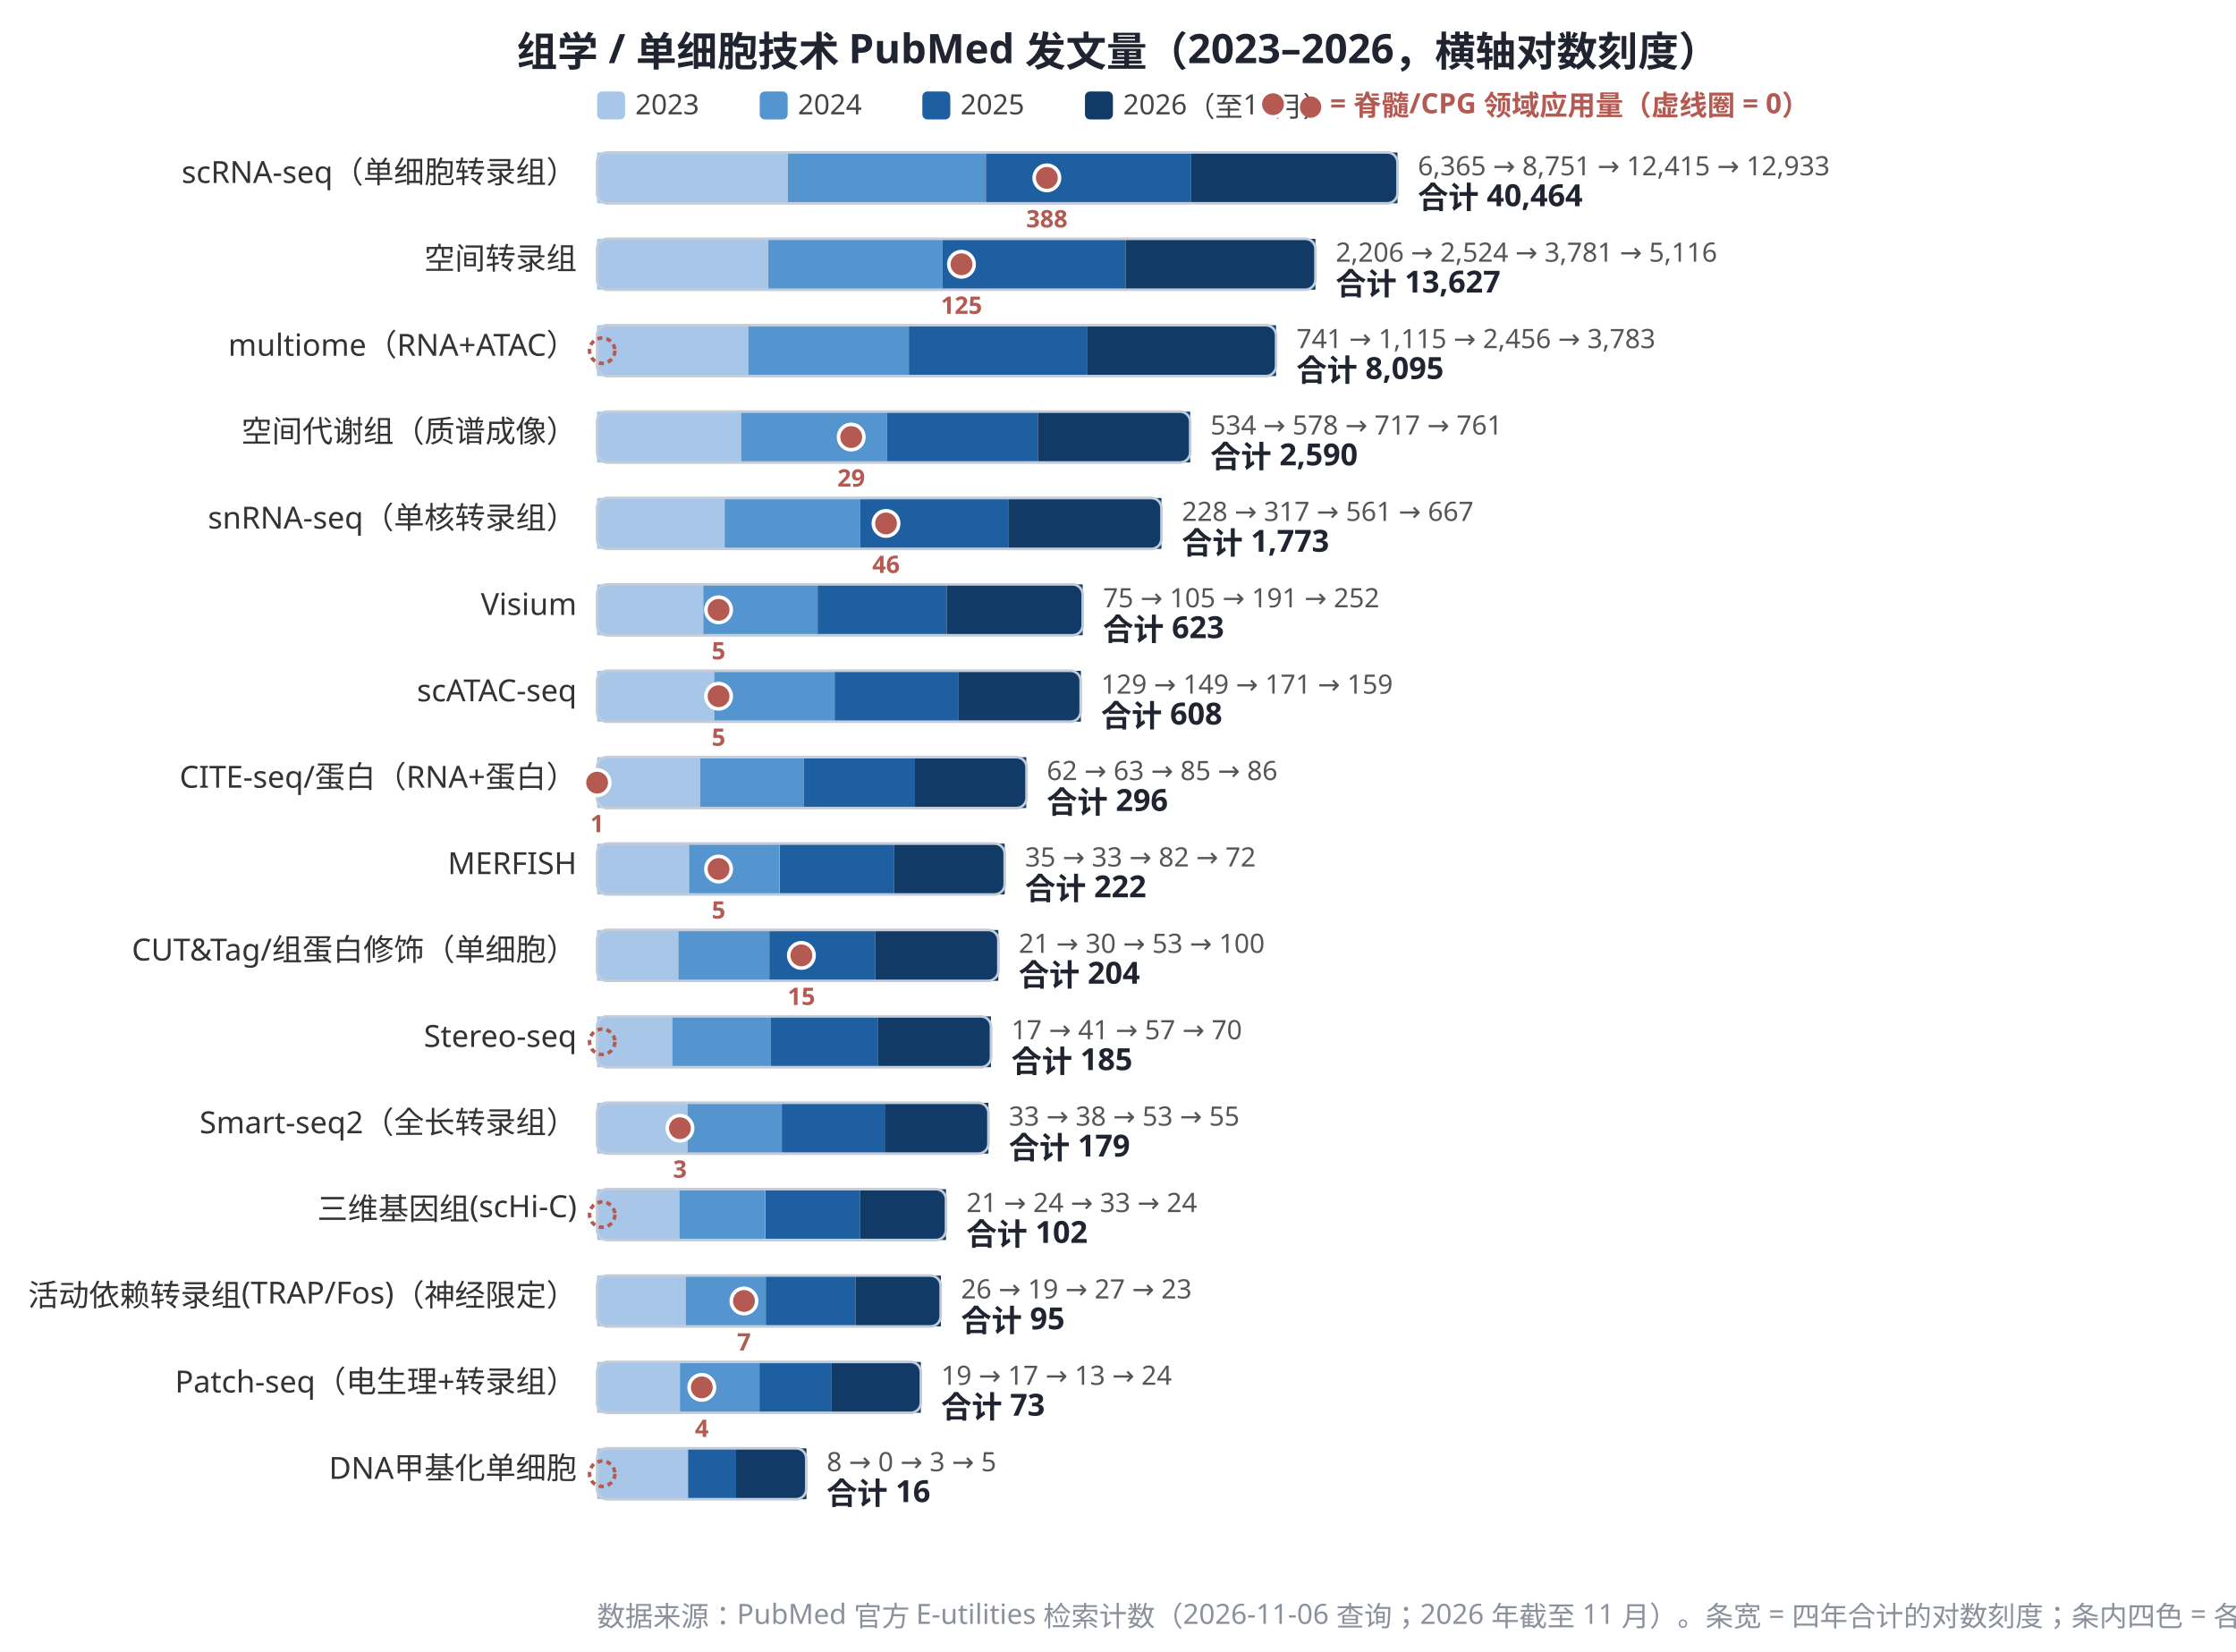
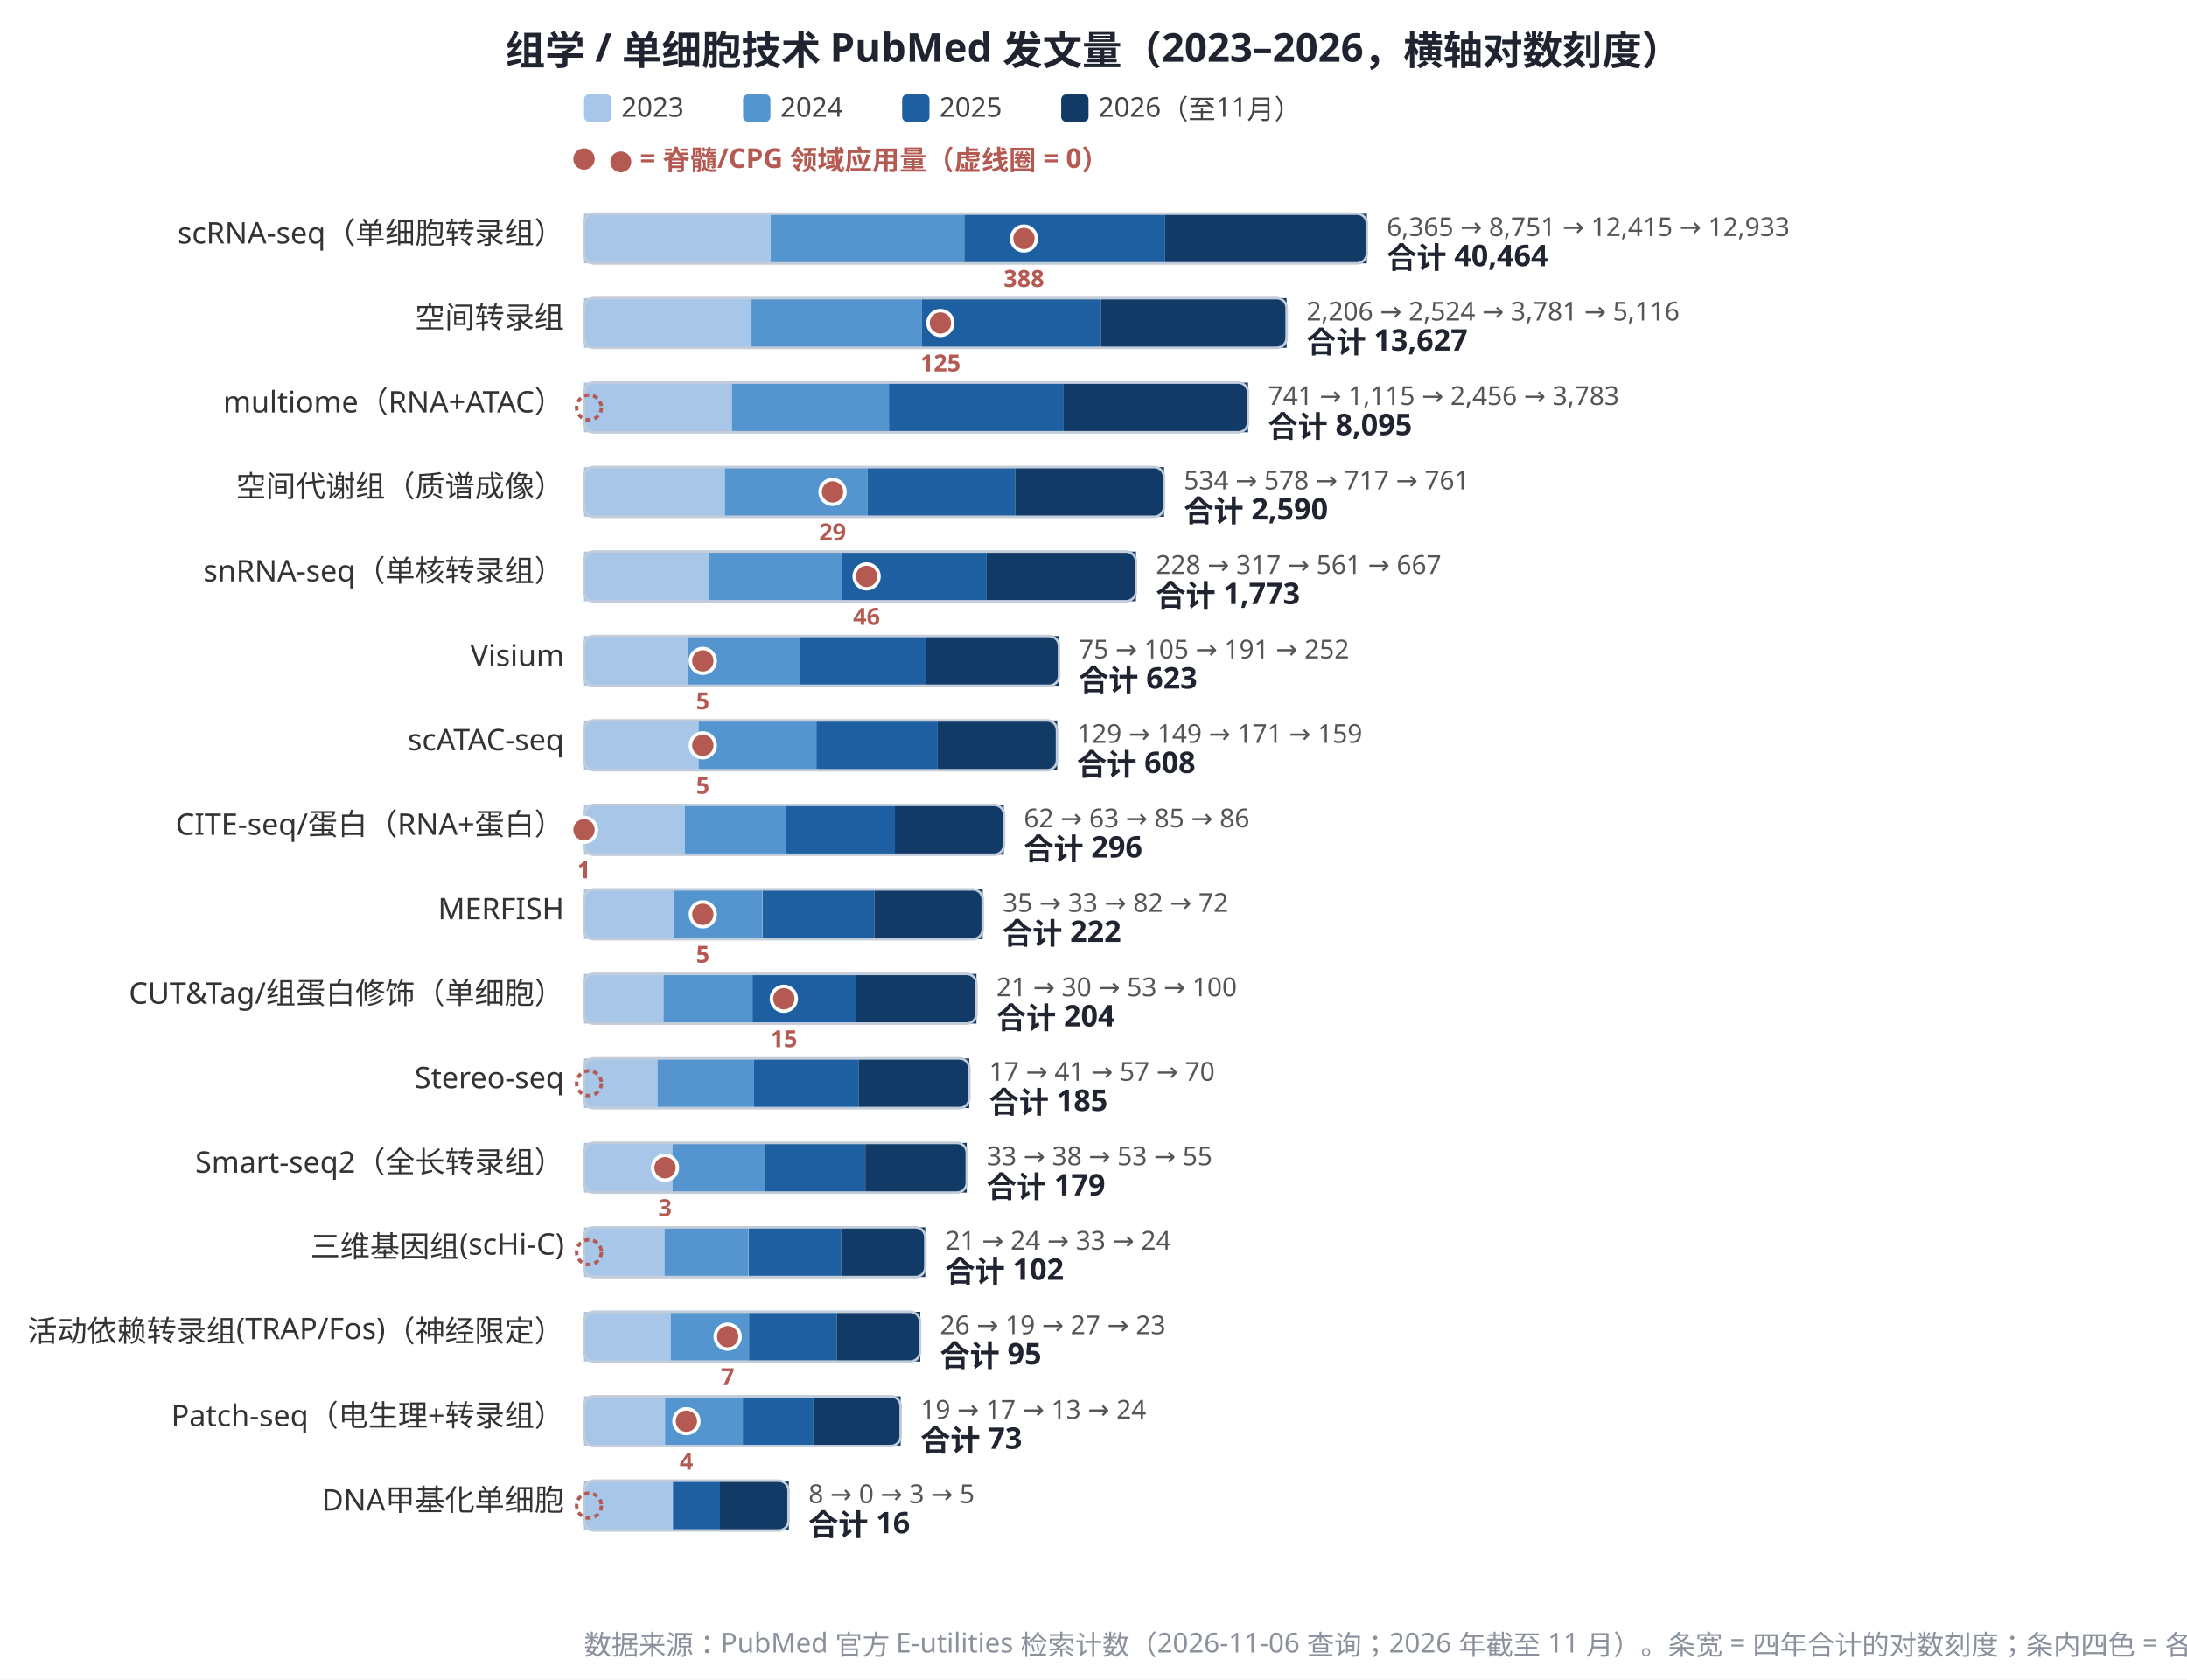
- <svg xmlns="http://www.w3.org/2000/svg" viewBox="0 0 880 650" font-family="'Segoe UI','Microsoft YaHei',sans-serif">
-   <rect width="880" height="650" fill="#ffffff" />
+ <svg xmlns="http://www.w3.org/2000/svg" viewBox="0 0 880 676" font-family="'Segoe UI','Microsoft YaHei',sans-serif">
+   <rect width="880" height="676" fill="#ffffff" />
  <text x="440" y="26" text-anchor="middle" font-size="16" font-weight="700" fill="#1f2430">组学 / 单细胞技术 PubMed 发文量（2023–2026，横轴对数刻度）</text>
-   <rect x="235" y="36" width="11" height="11" rx="2" fill="#a8c6e8" />
-   <text x="250" y="45" font-size="11" fill="#444">2023</text>
-   <rect x="299" y="36" width="11" height="11" rx="2" fill="#5495cf" />
-   <text x="314" y="45" font-size="11" fill="#444">2024</text>
-   <rect x="363" y="36" width="11" height="11" rx="2" fill="#1d5fa0" />
-   <text x="378" y="45" font-size="11" fill="#444">2025</text>
-   <rect x="427" y="36" width="11" height="11" rx="2" fill="#123a66" />
-   <text x="442" y="45" font-size="11" fill="#444">2026（至11月）</text>
-   <circle cx="501" cy="41" r="5" fill="#b45a52" stroke="#fff" stroke-width="1.4" />
-   <text x="511" y="45" font-size="11" fill="#b45a52" font-weight="600">● = 脊髓/CPG 领域应用量（虚线圈 = 0）</text>
-   <text x="227" y="72" text-anchor="end" font-size="12" fill="#333">scRNA-seq（单细胞转录组）</text>
-   <rect x="235" y="60" width="315.0" height="20" rx="4" fill="#eef2f8" stroke="#d5dce6" />
-   <rect x="235.0" y="60" width="75.1" height="20" fill="#a8c6e8" />
-   <rect x="310.1" y="60" width="77.8" height="20" fill="#5495cf" />
-   <rect x="388.0" y="60" width="80.8" height="20" fill="#1d5fa0" />
-   <rect x="468.8" y="60" width="81.2" height="20" fill="#123a66" />
-   <rect x="235" y="60" width="315.0" height="20" rx="4" fill="none" stroke="#c3ccd9" />
-   <text x="558" y="69" font-size="10.5" fill="#555">6,365 → 8,751 → 12,415 → 12,933</text>
-   <text x="558" y="82" font-size="12" font-weight="700" fill="#1f2430">合计 40,464</text>
-   <circle cx="412.0" cy="70" r="5" fill="#b45a52" stroke="#fff" stroke-width="1.4" />
-   <text x="412.0" y="89.5" text-anchor="middle" font-size="9.5" font-weight="700" fill="#b45a52">388</text>
-   <text x="227" y="106" text-anchor="end" font-size="12" fill="#333">空间转录组</text>
-   <rect x="235" y="94" width="282.7" height="20" rx="4" fill="#eef2f8" stroke="#d5dce6" />
-   <rect x="235.0" y="94" width="67.4" height="20" fill="#a8c6e8" />
-   <rect x="302.4" y="94" width="68.5" height="20" fill="#5495cf" />
-   <rect x="370.9" y="94" width="72.1" height="20" fill="#1d5fa0" />
-   <rect x="443.0" y="94" width="74.7" height="20" fill="#123a66" />
-   <rect x="235" y="94" width="282.7" height="20" rx="4" fill="none" stroke="#c3ccd9" />
-   <text x="525.682" y="103" font-size="10.5" fill="#555">2,206 → 2,524 → 3,781 → 5,116</text>
-   <text x="525.682" y="116" font-size="12" font-weight="700" fill="#1f2430">合计 13,627</text>
-   <circle cx="378.4" cy="104" r="5" fill="#b45a52" stroke="#fff" stroke-width="1.4" />
-   <text x="378.4" y="123.5" text-anchor="middle" font-size="9.5" font-weight="700" fill="#b45a52">125</text>
-   <text x="227" y="140" text-anchor="end" font-size="12" fill="#333">multiome（RNA+ATAC）</text>
-   <rect x="235" y="128" width="267.2" height="20" rx="4" fill="#eef2f8" stroke="#d5dce6" />
-   <rect x="235.0" y="128" width="59.5" height="20" fill="#a8c6e8" />
-   <rect x="294.5" y="128" width="63.2" height="20" fill="#5495cf" />
-   <rect x="357.7" y="128" width="70.3" height="20" fill="#1d5fa0" />
-   <rect x="428.0" y="128" width="74.2" height="20" fill="#123a66" />
-   <rect x="235" y="128" width="267.2" height="20" rx="4" fill="none" stroke="#c3ccd9" />
-   <text x="510.217" y="137" font-size="10.5" fill="#555">741 → 1,115 → 2,456 → 3,783</text>
-   <text x="510.217" y="150" font-size="12" font-weight="700" fill="#1f2430">合计 8,095</text>
-   <circle cx="237.0" cy="138" r="5" fill="none" stroke="#b45a52" stroke-dasharray="2 1.6" stroke-width="1.4" />
-   <text x="227" y="174" text-anchor="end" font-size="12" fill="#333">空间代谢组（质谱成像）</text>
-   <rect x="235" y="162" width="233.4" height="20" rx="4" fill="#eef2f8" stroke="#d5dce6" />
-   <rect x="235.0" y="162" width="56.7" height="20" fill="#a8c6e8" />
-   <rect x="291.7" y="162" width="57.4" height="20" fill="#5495cf" />
-   <rect x="349.1" y="162" width="59.4" height="20" fill="#1d5fa0" />
-   <rect x="408.5" y="162" width="59.9" height="20" fill="#123a66" />
-   <rect x="235" y="162" width="233.4" height="20" rx="4" fill="none" stroke="#c3ccd9" />
-   <text x="476.378" y="171" font-size="10.5" fill="#555">534 → 578 → 717 → 761</text>
-   <text x="476.378" y="184" font-size="12" font-weight="700" fill="#1f2430">合计 2,590</text>
-   <circle cx="335.0" cy="172" r="5" fill="#b45a52" stroke="#fff" stroke-width="1.4" />
-   <text x="335.0" y="191.5" text-anchor="middle" font-size="9.5" font-weight="700" fill="#b45a52">29</text>
-   <text x="227" y="208" text-anchor="end" font-size="12" fill="#333">snRNA-seq（单核转录组）</text>
-   <rect x="235" y="196" width="222.1" height="20" rx="4" fill="#eef2f8" stroke="#d5dce6" />
-   <rect x="235.0" y="196" width="50.2" height="20" fill="#a8c6e8" />
-   <rect x="285.2" y="196" width="53.3" height="20" fill="#5495cf" />
-   <rect x="338.5" y="196" width="58.5" height="20" fill="#1d5fa0" />
-   <rect x="397.0" y="196" width="60.1" height="20" fill="#123a66" />
-   <rect x="235" y="196" width="222.1" height="20" rx="4" fill="none" stroke="#c3ccd9" />
-   <text x="465.125" y="205" font-size="10.5" fill="#555">228 → 317 → 561 → 667</text>
-   <text x="465.125" y="218" font-size="12" font-weight="700" fill="#1f2430">合计 1,773</text>
-   <circle cx="348.7" cy="206" r="5" fill="#b45a52" stroke="#fff" stroke-width="1.4" />
-   <text x="348.7" y="225.5" text-anchor="middle" font-size="9.5" font-weight="700" fill="#b45a52">46</text>
-   <text x="227" y="242" text-anchor="end" font-size="12" fill="#333">Visium</text>
-   <rect x="235" y="230" width="191.1" height="20" rx="4" fill="#eef2f8" stroke="#d5dce6" />
-   <rect x="235.0" y="230" width="41.8" height="20" fill="#a8c6e8" />
-   <rect x="276.8" y="230" width="45.0" height="20" fill="#5495cf" />
-   <rect x="321.8" y="230" width="50.8" height="20" fill="#1d5fa0" />
-   <rect x="372.6" y="230" width="53.5" height="20" fill="#123a66" />
-   <rect x="235" y="230" width="191.1" height="20" rx="4" fill="none" stroke="#c3ccd9" />
-   <text x="434.068" y="239" font-size="10.5" fill="#555">75 → 105 → 191 → 252</text>
-   <text x="434.068" y="252" font-size="12" font-weight="700" fill="#1f2430">合计 623</text>
-   <circle cx="282.8" cy="240" r="5" fill="#b45a52" stroke="#fff" stroke-width="1.4" />
-   <text x="282.8" y="259.5" text-anchor="middle" font-size="9.5" font-weight="700" fill="#b45a52">5</text>
-   <text x="227" y="276" text-anchor="end" font-size="12" fill="#333">scATAC-seq</text>
-   <rect x="235" y="264" width="190.3" height="20" rx="4" fill="#eef2f8" stroke="#d5dce6" />
-   <rect x="235.0" y="264" width="46.1" height="20" fill="#a8c6e8" />
-   <rect x="281.1" y="264" width="47.4" height="20" fill="#5495cf" />
-   <rect x="328.5" y="264" width="48.8" height="20" fill="#1d5fa0" />
-   <rect x="377.3" y="264" width="48.1" height="20" fill="#123a66" />
-   <rect x="235" y="264" width="190.3" height="20" rx="4" fill="none" stroke="#c3ccd9" />
-   <text x="433.344" y="273" font-size="10.5" fill="#555">129 → 149 → 171 → 159</text>
-   <text x="433.344" y="286" font-size="12" font-weight="700" fill="#1f2430">合计 608</text>
-   <circle cx="282.8" cy="274" r="5" fill="#b45a52" stroke="#fff" stroke-width="1.4" />
-   <text x="282.8" y="293.5" text-anchor="middle" font-size="9.5" font-weight="700" fill="#b45a52">5</text>
-   <text x="227" y="310" text-anchor="end" font-size="12" fill="#333">CITE-seq/蛋白（RNA+蛋白）</text>
-   <rect x="235" y="298" width="169.0" height="20" rx="4" fill="#eef2f8" stroke="#d5dce6" />
-   <rect x="235.0" y="298" width="40.6" height="20" fill="#a8c6e8" />
-   <rect x="275.6" y="298" width="40.8" height="20" fill="#5495cf" />
-   <rect x="316.4" y="298" width="43.7" height="20" fill="#1d5fa0" />
-   <rect x="360.1" y="298" width="43.8" height="20" fill="#123a66" />
-   <rect x="235" y="298" width="169.0" height="20" rx="4" fill="none" stroke="#c3ccd9" />
-   <text x="411.97" y="307" font-size="10.5" fill="#555">62 → 63 → 85 → 86</text>
-   <text x="411.97" y="320" font-size="12" font-weight="700" fill="#1f2430">合计 296</text>
-   <circle cx="235.0" cy="308" r="5" fill="#b45a52" stroke="#fff" stroke-width="1.4" />
-   <text x="235.0" y="327.5" text-anchor="middle" font-size="9.5" font-weight="700" fill="#b45a52">1</text>
-   <text x="227" y="344" text-anchor="end" font-size="12" fill="#333">MERFISH</text>
-   <rect x="235" y="332" width="160.4" height="20" rx="4" fill="#eef2f8" stroke="#d5dce6" />
-   <rect x="235.0" y="332" width="36.2" height="20" fill="#a8c6e8" />
-   <rect x="271.2" y="332" width="35.6" height="20" fill="#5495cf" />
-   <rect x="306.9" y="332" width="44.9" height="20" fill="#1d5fa0" />
-   <rect x="351.8" y="332" width="43.6" height="20" fill="#123a66" />
-   <rect x="235" y="332" width="160.4" height="20" rx="4" fill="none" stroke="#c3ccd9" />
-   <text x="403.428" y="341" font-size="10.5" fill="#555">35 → 33 → 82 → 72</text>
-   <text x="403.428" y="354" font-size="12" font-weight="700" fill="#1f2430">合计 222</text>
-   <circle cx="282.8" cy="342" r="5" fill="#b45a52" stroke="#fff" stroke-width="1.4" />
-   <text x="282.8" y="361.5" text-anchor="middle" font-size="9.5" font-weight="700" fill="#b45a52">5</text>
-   <text x="227" y="378" text-anchor="end" font-size="12" fill="#333">CUT&amp;Tag/组蛋白修饰（单细胞）</text>
-   <rect x="235" y="366" width="157.9" height="20" rx="4" fill="#eef2f8" stroke="#d5dce6" />
-   <rect x="235.0" y="366" width="32.0" height="20" fill="#a8c6e8" />
-   <rect x="267.0" y="366" width="35.8" height="20" fill="#5495cf" />
-   <rect x="302.8" y="366" width="41.7" height="20" fill="#1d5fa0" />
-   <rect x="344.5" y="366" width="48.4" height="20" fill="#123a66" />
-   <rect x="235" y="366" width="157.9" height="20" rx="4" fill="none" stroke="#c3ccd9" />
-   <text x="400.917" y="375" font-size="10.5" fill="#555">21 → 30 → 53 → 100</text>
-   <text x="400.917" y="388" font-size="12" font-weight="700" fill="#1f2430">合计 204</text>
-   <circle cx="315.4" cy="376" r="5" fill="#b45a52" stroke="#fff" stroke-width="1.4" />
-   <text x="315.4" y="395.5" text-anchor="middle" font-size="9.5" font-weight="700" fill="#b45a52">15</text>
-   <text x="227" y="412" text-anchor="end" font-size="12" fill="#333">Stereo-seq</text>
-   <rect x="235" y="400" width="155.0" height="20" rx="4" fill="#eef2f8" stroke="#d5dce6" />
-   <rect x="235.0" y="400" width="29.6" height="20" fill="#a8c6e8" />
-   <rect x="264.6" y="400" width="38.8" height="20" fill="#5495cf" />
-   <rect x="303.4" y="400" width="42.2" height="20" fill="#1d5fa0" />
-   <rect x="345.6" y="400" width="44.4" height="20" fill="#123a66" />
-   <rect x="235" y="400" width="155.0" height="20" rx="4" fill="none" stroke="#c3ccd9" />
-   <text x="398.014" y="409" font-size="10.5" fill="#555">17 → 41 → 57 → 70</text>
-   <text x="398.014" y="422" font-size="12" font-weight="700" fill="#1f2430">合计 185</text>
-   <circle cx="237.0" cy="410" r="5" fill="none" stroke="#b45a52" stroke-dasharray="2 1.6" stroke-width="1.4" />
-   <text x="227" y="446" text-anchor="end" font-size="12" fill="#333">Smart-seq2（全长转录组）</text>
-   <rect x="235" y="434" width="154.0" height="20" rx="4" fill="#eef2f8" stroke="#d5dce6" />
-   <rect x="235.0" y="434" width="35.6" height="20" fill="#a8c6e8" />
-   <rect x="270.6" y="434" width="37.1" height="20" fill="#5495cf" />
-   <rect x="307.7" y="434" width="40.5" height="20" fill="#1d5fa0" />
-   <rect x="348.2" y="434" width="40.8" height="20" fill="#123a66" />
-   <rect x="235" y="434" width="154.0" height="20" rx="4" fill="none" stroke="#c3ccd9" />
-   <text x="397.035" y="443" font-size="10.5" fill="#555">33 → 38 → 53 → 55</text>
-   <text x="397.035" y="456" font-size="12" font-weight="700" fill="#1f2430">合计 179</text>
-   <circle cx="267.6" cy="444" r="5" fill="#b45a52" stroke="#fff" stroke-width="1.4" />
-   <text x="267.6" y="463.5" text-anchor="middle" font-size="9.5" font-weight="700" fill="#b45a52">3</text>
-   <text x="227" y="480" text-anchor="end" font-size="12" fill="#333">三维基因组(scHi-C)</text>
-   <rect x="235" y="468" width="137.3" height="20" rx="4" fill="#eef2f8" stroke="#d5dce6" />
-   <rect x="235.0" y="468" width="32.4" height="20" fill="#a8c6e8" />
-   <rect x="267.4" y="468" width="33.8" height="20" fill="#5495cf" />
-   <rect x="301.3" y="468" width="37.2" height="20" fill="#1d5fa0" />
-   <rect x="338.5" y="468" width="33.8" height="20" fill="#123a66" />
-   <rect x="235" y="468" width="137.3" height="20" rx="4" fill="none" stroke="#c3ccd9" />
-   <text x="380.334" y="477" font-size="10.5" fill="#555">21 → 24 → 33 → 24</text>
-   <text x="380.334" y="490" font-size="12" font-weight="700" fill="#1f2430">合计 102</text>
-   <circle cx="237.0" cy="478" r="5" fill="none" stroke="#b45a52" stroke-dasharray="2 1.6" stroke-width="1.4" />
-   <text x="227" y="514" text-anchor="end" font-size="12" fill="#333">活动依赖转录组(TRAP/Fos)（神经限定）</text>
-   <rect x="235" y="502" width="135.2" height="20" rx="4" fill="#eef2f8" stroke="#d5dce6" />
-   <rect x="235.0" y="502" width="34.9" height="20" fill="#a8c6e8" />
-   <rect x="269.9" y="502" width="31.5" height="20" fill="#5495cf" />
-   <rect x="301.4" y="502" width="35.3" height="20" fill="#1d5fa0" />
-   <rect x="336.7" y="502" width="33.6" height="20" fill="#123a66" />
-   <rect x="235" y="502" width="135.2" height="20" rx="4" fill="none" stroke="#c3ccd9" />
-   <text x="378.223" y="511" font-size="10.5" fill="#555">26 → 19 → 27 → 23</text>
-   <text x="378.223" y="524" font-size="12" font-weight="700" fill="#1f2430">合计 95</text>
-   <circle cx="292.8" cy="512" r="5" fill="#b45a52" stroke="#fff" stroke-width="1.4" />
-   <text x="292.8" y="531.5" text-anchor="middle" font-size="9.5" font-weight="700" fill="#b45a52">7</text>
-   <text x="227" y="548" text-anchor="end" font-size="12" fill="#333">Patch-seq（电生理+转录组）</text>
-   <rect x="235" y="536" width="127.4" height="20" rx="4" fill="#eef2f8" stroke="#d5dce6" />
-   <rect x="235.0" y="536" width="32.6" height="20" fill="#a8c6e8" />
-   <rect x="267.6" y="536" width="31.3" height="20" fill="#5495cf" />
-   <rect x="298.9" y="536" width="28.4" height="20" fill="#1d5fa0" />
-   <rect x="327.3" y="536" width="35.1" height="20" fill="#123a66" />
-   <rect x="235" y="536" width="127.4" height="20" rx="4" fill="none" stroke="#c3ccd9" />
-   <text x="370.401" y="545" font-size="10.5" fill="#555">19 → 17 → 13 → 24</text>
-   <text x="370.401" y="558" font-size="12" font-weight="700" fill="#1f2430">合计 73</text>
-   <circle cx="276.2" cy="546" r="5" fill="#b45a52" stroke="#fff" stroke-width="1.4" />
-   <text x="276.2" y="565.5" text-anchor="middle" font-size="9.5" font-weight="700" fill="#b45a52">4</text>
-   <text x="227" y="582" text-anchor="end" font-size="12" fill="#333">DNA甲基化单细胞</text>
-   <rect x="235" y="570" width="82.3" height="20" rx="4" fill="#eef2f8" stroke="#d5dce6" />
-   <rect x="235.0" y="570" width="35.8" height="20" fill="#a8c6e8" />
-   <rect x="270.8" y="570" width="0.0" height="20" fill="#5495cf" />
-   <rect x="270.8" y="570" width="18.9" height="20" fill="#1d5fa0" />
-   <rect x="289.7" y="570" width="27.7" height="20" fill="#123a66" />
-   <rect x="235" y="570" width="82.3" height="20" rx="4" fill="none" stroke="#c3ccd9" />
-   <text x="325.33" y="579" font-size="10.5" fill="#555">8 → 0 → 3 → 5</text>
-   <text x="325.33" y="592" font-size="12" font-weight="700" fill="#1f2430">合计 16</text>
-   <circle cx="237.0" cy="580" r="5" fill="none" stroke="#b45a52" stroke-dasharray="2 1.6" stroke-width="1.4" />
-   <text x="235" y="640" font-size="11" fill="#8a919c">数据来源：PubMed 官方 E-utilities 检索计数（2026-11-06 查询；2026 年截至 11 月）。条宽 = 四年合计的对数刻度；条内四色 = 各年度占比近似。脊髓/CPG 行为领域对照（TIAB 检索），非技术。</text>
+   <rect x="235" y="38" width="11" height="11" rx="2" fill="#a8c6e8" />
+   <text x="250" y="47" font-size="11" fill="#444">2023</text>
+   <rect x="299" y="38" width="11" height="11" rx="2" fill="#5495cf" />
+   <text x="314" y="47" font-size="11" fill="#444">2024</text>
+   <rect x="363" y="38" width="11" height="11" rx="2" fill="#1d5fa0" />
+   <text x="378" y="47" font-size="11" fill="#444">2025</text>
+   <rect x="427" y="38" width="11" height="11" rx="2" fill="#123a66" />
+   <text x="442" y="47" font-size="11" fill="#444">2026（至11月）</text>
+   <circle cx="235" cy="64" r="5" fill="#b45a52" stroke="#fff" stroke-width="1.4" />
+   <text x="245" y="68" font-size="11" fill="#b45a52" font-weight="600">● = 脊髓/CPG 领域应用量（虚线圈 = 0）</text>
+   <text x="227" y="98" text-anchor="end" font-size="12" fill="#333">scRNA-seq（单细胞转录组）</text>
+   <rect x="235" y="86" width="315.0" height="20" rx="4" fill="#eef2f8" stroke="#d5dce6" />
+   <rect x="235.0" y="86" width="75.1" height="20" fill="#a8c6e8" />
+   <rect x="310.1" y="86" width="77.8" height="20" fill="#5495cf" />
+   <rect x="388.0" y="86" width="80.8" height="20" fill="#1d5fa0" />
+   <rect x="468.8" y="86" width="81.2" height="20" fill="#123a66" />
+   <rect x="235" y="86" width="315.0" height="20" rx="4" fill="none" stroke="#c3ccd9" />
+   <text x="558" y="95" font-size="10.5" fill="#555">6,365 → 8,751 → 12,415 → 12,933</text>
+   <text x="558" y="108" font-size="12" font-weight="700" fill="#1f2430">合计 40,464</text>
+   <circle cx="412.0" cy="96" r="5" fill="#b45a52" stroke="#fff" stroke-width="1.4" />
+   <text x="412.0" y="115.5" text-anchor="middle" font-size="9.5" font-weight="700" fill="#b45a52">388</text>
+   <text x="227" y="132" text-anchor="end" font-size="12" fill="#333">空间转录组</text>
+   <rect x="235" y="120" width="282.7" height="20" rx="4" fill="#eef2f8" stroke="#d5dce6" />
+   <rect x="235.0" y="120" width="67.4" height="20" fill="#a8c6e8" />
+   <rect x="302.4" y="120" width="68.5" height="20" fill="#5495cf" />
+   <rect x="370.9" y="120" width="72.1" height="20" fill="#1d5fa0" />
+   <rect x="443.0" y="120" width="74.7" height="20" fill="#123a66" />
+   <rect x="235" y="120" width="282.7" height="20" rx="4" fill="none" stroke="#c3ccd9" />
+   <text x="525.682" y="129" font-size="10.5" fill="#555">2,206 → 2,524 → 3,781 → 5,116</text>
+   <text x="525.682" y="142" font-size="12" font-weight="700" fill="#1f2430">合计 13,627</text>
+   <circle cx="378.4" cy="130" r="5" fill="#b45a52" stroke="#fff" stroke-width="1.4" />
+   <text x="378.4" y="149.5" text-anchor="middle" font-size="9.5" font-weight="700" fill="#b45a52">125</text>
+   <text x="227" y="166" text-anchor="end" font-size="12" fill="#333">multiome（RNA+ATAC）</text>
+   <rect x="235" y="154" width="267.2" height="20" rx="4" fill="#eef2f8" stroke="#d5dce6" />
+   <rect x="235.0" y="154" width="59.5" height="20" fill="#a8c6e8" />
+   <rect x="294.5" y="154" width="63.2" height="20" fill="#5495cf" />
+   <rect x="357.7" y="154" width="70.3" height="20" fill="#1d5fa0" />
+   <rect x="428.0" y="154" width="74.2" height="20" fill="#123a66" />
+   <rect x="235" y="154" width="267.2" height="20" rx="4" fill="none" stroke="#c3ccd9" />
+   <text x="510.217" y="163" font-size="10.5" fill="#555">741 → 1,115 → 2,456 → 3,783</text>
+   <text x="510.217" y="176" font-size="12" font-weight="700" fill="#1f2430">合计 8,095</text>
+   <circle cx="237.0" cy="164" r="5" fill="none" stroke="#b45a52" stroke-dasharray="2 1.6" stroke-width="1.4" />
+   <text x="227" y="200" text-anchor="end" font-size="12" fill="#333">空间代谢组（质谱成像）</text>
+   <rect x="235" y="188" width="233.4" height="20" rx="4" fill="#eef2f8" stroke="#d5dce6" />
+   <rect x="235.0" y="188" width="56.7" height="20" fill="#a8c6e8" />
+   <rect x="291.7" y="188" width="57.4" height="20" fill="#5495cf" />
+   <rect x="349.1" y="188" width="59.4" height="20" fill="#1d5fa0" />
+   <rect x="408.5" y="188" width="59.9" height="20" fill="#123a66" />
+   <rect x="235" y="188" width="233.4" height="20" rx="4" fill="none" stroke="#c3ccd9" />
+   <text x="476.378" y="197" font-size="10.5" fill="#555">534 → 578 → 717 → 761</text>
+   <text x="476.378" y="210" font-size="12" font-weight="700" fill="#1f2430">合计 2,590</text>
+   <circle cx="335.0" cy="198" r="5" fill="#b45a52" stroke="#fff" stroke-width="1.4" />
+   <text x="335.0" y="217.5" text-anchor="middle" font-size="9.5" font-weight="700" fill="#b45a52">29</text>
+   <text x="227" y="234" text-anchor="end" font-size="12" fill="#333">snRNA-seq（单核转录组）</text>
+   <rect x="235" y="222" width="222.1" height="20" rx="4" fill="#eef2f8" stroke="#d5dce6" />
+   <rect x="235.0" y="222" width="50.2" height="20" fill="#a8c6e8" />
+   <rect x="285.2" y="222" width="53.3" height="20" fill="#5495cf" />
+   <rect x="338.5" y="222" width="58.5" height="20" fill="#1d5fa0" />
+   <rect x="397.0" y="222" width="60.1" height="20" fill="#123a66" />
+   <rect x="235" y="222" width="222.1" height="20" rx="4" fill="none" stroke="#c3ccd9" />
+   <text x="465.125" y="231" font-size="10.5" fill="#555">228 → 317 → 561 → 667</text>
+   <text x="465.125" y="244" font-size="12" font-weight="700" fill="#1f2430">合计 1,773</text>
+   <circle cx="348.7" cy="232" r="5" fill="#b45a52" stroke="#fff" stroke-width="1.4" />
+   <text x="348.7" y="251.5" text-anchor="middle" font-size="9.5" font-weight="700" fill="#b45a52">46</text>
+   <text x="227" y="268" text-anchor="end" font-size="12" fill="#333">Visium</text>
+   <rect x="235" y="256" width="191.1" height="20" rx="4" fill="#eef2f8" stroke="#d5dce6" />
+   <rect x="235.0" y="256" width="41.8" height="20" fill="#a8c6e8" />
+   <rect x="276.8" y="256" width="45.0" height="20" fill="#5495cf" />
+   <rect x="321.8" y="256" width="50.8" height="20" fill="#1d5fa0" />
+   <rect x="372.6" y="256" width="53.5" height="20" fill="#123a66" />
+   <rect x="235" y="256" width="191.1" height="20" rx="4" fill="none" stroke="#c3ccd9" />
+   <text x="434.068" y="265" font-size="10.5" fill="#555">75 → 105 → 191 → 252</text>
+   <text x="434.068" y="278" font-size="12" font-weight="700" fill="#1f2430">合计 623</text>
+   <circle cx="282.8" cy="266" r="5" fill="#b45a52" stroke="#fff" stroke-width="1.4" />
+   <text x="282.8" y="285.5" text-anchor="middle" font-size="9.5" font-weight="700" fill="#b45a52">5</text>
+   <text x="227" y="302" text-anchor="end" font-size="12" fill="#333">scATAC-seq</text>
+   <rect x="235" y="290" width="190.3" height="20" rx="4" fill="#eef2f8" stroke="#d5dce6" />
+   <rect x="235.0" y="290" width="46.1" height="20" fill="#a8c6e8" />
+   <rect x="281.1" y="290" width="47.4" height="20" fill="#5495cf" />
+   <rect x="328.5" y="290" width="48.8" height="20" fill="#1d5fa0" />
+   <rect x="377.3" y="290" width="48.1" height="20" fill="#123a66" />
+   <rect x="235" y="290" width="190.3" height="20" rx="4" fill="none" stroke="#c3ccd9" />
+   <text x="433.344" y="299" font-size="10.5" fill="#555">129 → 149 → 171 → 159</text>
+   <text x="433.344" y="312" font-size="12" font-weight="700" fill="#1f2430">合计 608</text>
+   <circle cx="282.8" cy="300" r="5" fill="#b45a52" stroke="#fff" stroke-width="1.4" />
+   <text x="282.8" y="319.5" text-anchor="middle" font-size="9.5" font-weight="700" fill="#b45a52">5</text>
+   <text x="227" y="336" text-anchor="end" font-size="12" fill="#333">CITE-seq/蛋白（RNA+蛋白）</text>
+   <rect x="235" y="324" width="169.0" height="20" rx="4" fill="#eef2f8" stroke="#d5dce6" />
+   <rect x="235.0" y="324" width="40.6" height="20" fill="#a8c6e8" />
+   <rect x="275.6" y="324" width="40.8" height="20" fill="#5495cf" />
+   <rect x="316.4" y="324" width="43.7" height="20" fill="#1d5fa0" />
+   <rect x="360.1" y="324" width="43.8" height="20" fill="#123a66" />
+   <rect x="235" y="324" width="169.0" height="20" rx="4" fill="none" stroke="#c3ccd9" />
+   <text x="411.97" y="333" font-size="10.5" fill="#555">62 → 63 → 85 → 86</text>
+   <text x="411.97" y="346" font-size="12" font-weight="700" fill="#1f2430">合计 296</text>
+   <circle cx="235.0" cy="334" r="5" fill="#b45a52" stroke="#fff" stroke-width="1.4" />
+   <text x="235.0" y="353.5" text-anchor="middle" font-size="9.5" font-weight="700" fill="#b45a52">1</text>
+   <text x="227" y="370" text-anchor="end" font-size="12" fill="#333">MERFISH</text>
+   <rect x="235" y="358" width="160.4" height="20" rx="4" fill="#eef2f8" stroke="#d5dce6" />
+   <rect x="235.0" y="358" width="36.2" height="20" fill="#a8c6e8" />
+   <rect x="271.2" y="358" width="35.6" height="20" fill="#5495cf" />
+   <rect x="306.9" y="358" width="44.9" height="20" fill="#1d5fa0" />
+   <rect x="351.8" y="358" width="43.6" height="20" fill="#123a66" />
+   <rect x="235" y="358" width="160.4" height="20" rx="4" fill="none" stroke="#c3ccd9" />
+   <text x="403.428" y="367" font-size="10.5" fill="#555">35 → 33 → 82 → 72</text>
+   <text x="403.428" y="380" font-size="12" font-weight="700" fill="#1f2430">合计 222</text>
+   <circle cx="282.8" cy="368" r="5" fill="#b45a52" stroke="#fff" stroke-width="1.4" />
+   <text x="282.8" y="387.5" text-anchor="middle" font-size="9.5" font-weight="700" fill="#b45a52">5</text>
+   <text x="227" y="404" text-anchor="end" font-size="12" fill="#333">CUT&amp;Tag/组蛋白修饰（单细胞）</text>
+   <rect x="235" y="392" width="157.9" height="20" rx="4" fill="#eef2f8" stroke="#d5dce6" />
+   <rect x="235.0" y="392" width="32.0" height="20" fill="#a8c6e8" />
+   <rect x="267.0" y="392" width="35.8" height="20" fill="#5495cf" />
+   <rect x="302.8" y="392" width="41.7" height="20" fill="#1d5fa0" />
+   <rect x="344.5" y="392" width="48.4" height="20" fill="#123a66" />
+   <rect x="235" y="392" width="157.9" height="20" rx="4" fill="none" stroke="#c3ccd9" />
+   <text x="400.917" y="401" font-size="10.5" fill="#555">21 → 30 → 53 → 100</text>
+   <text x="400.917" y="414" font-size="12" font-weight="700" fill="#1f2430">合计 204</text>
+   <circle cx="315.4" cy="402" r="5" fill="#b45a52" stroke="#fff" stroke-width="1.4" />
+   <text x="315.4" y="421.5" text-anchor="middle" font-size="9.5" font-weight="700" fill="#b45a52">15</text>
+   <text x="227" y="438" text-anchor="end" font-size="12" fill="#333">Stereo-seq</text>
+   <rect x="235" y="426" width="155.0" height="20" rx="4" fill="#eef2f8" stroke="#d5dce6" />
+   <rect x="235.0" y="426" width="29.6" height="20" fill="#a8c6e8" />
+   <rect x="264.6" y="426" width="38.8" height="20" fill="#5495cf" />
+   <rect x="303.4" y="426" width="42.2" height="20" fill="#1d5fa0" />
+   <rect x="345.6" y="426" width="44.4" height="20" fill="#123a66" />
+   <rect x="235" y="426" width="155.0" height="20" rx="4" fill="none" stroke="#c3ccd9" />
+   <text x="398.014" y="435" font-size="10.5" fill="#555">17 → 41 → 57 → 70</text>
+   <text x="398.014" y="448" font-size="12" font-weight="700" fill="#1f2430">合计 185</text>
+   <circle cx="237.0" cy="436" r="5" fill="none" stroke="#b45a52" stroke-dasharray="2 1.6" stroke-width="1.4" />
+   <text x="227" y="472" text-anchor="end" font-size="12" fill="#333">Smart-seq2（全长转录组）</text>
+   <rect x="235" y="460" width="154.0" height="20" rx="4" fill="#eef2f8" stroke="#d5dce6" />
+   <rect x="235.0" y="460" width="35.6" height="20" fill="#a8c6e8" />
+   <rect x="270.6" y="460" width="37.1" height="20" fill="#5495cf" />
+   <rect x="307.7" y="460" width="40.5" height="20" fill="#1d5fa0" />
+   <rect x="348.2" y="460" width="40.8" height="20" fill="#123a66" />
+   <rect x="235" y="460" width="154.0" height="20" rx="4" fill="none" stroke="#c3ccd9" />
+   <text x="397.035" y="469" font-size="10.5" fill="#555">33 → 38 → 53 → 55</text>
+   <text x="397.035" y="482" font-size="12" font-weight="700" fill="#1f2430">合计 179</text>
+   <circle cx="267.6" cy="470" r="5" fill="#b45a52" stroke="#fff" stroke-width="1.4" />
+   <text x="267.6" y="489.5" text-anchor="middle" font-size="9.5" font-weight="700" fill="#b45a52">3</text>
+   <text x="227" y="506" text-anchor="end" font-size="12" fill="#333">三维基因组(scHi-C)</text>
+   <rect x="235" y="494" width="137.3" height="20" rx="4" fill="#eef2f8" stroke="#d5dce6" />
+   <rect x="235.0" y="494" width="32.4" height="20" fill="#a8c6e8" />
+   <rect x="267.4" y="494" width="33.8" height="20" fill="#5495cf" />
+   <rect x="301.3" y="494" width="37.2" height="20" fill="#1d5fa0" />
+   <rect x="338.5" y="494" width="33.8" height="20" fill="#123a66" />
+   <rect x="235" y="494" width="137.3" height="20" rx="4" fill="none" stroke="#c3ccd9" />
+   <text x="380.334" y="503" font-size="10.5" fill="#555">21 → 24 → 33 → 24</text>
+   <text x="380.334" y="516" font-size="12" font-weight="700" fill="#1f2430">合计 102</text>
+   <circle cx="237.0" cy="504" r="5" fill="none" stroke="#b45a52" stroke-dasharray="2 1.6" stroke-width="1.4" />
+   <text x="227" y="540" text-anchor="end" font-size="12" fill="#333">活动依赖转录组(TRAP/Fos)（神经限定）</text>
+   <rect x="235" y="528" width="135.2" height="20" rx="4" fill="#eef2f8" stroke="#d5dce6" />
+   <rect x="235.0" y="528" width="34.9" height="20" fill="#a8c6e8" />
+   <rect x="269.9" y="528" width="31.5" height="20" fill="#5495cf" />
+   <rect x="301.4" y="528" width="35.3" height="20" fill="#1d5fa0" />
+   <rect x="336.7" y="528" width="33.6" height="20" fill="#123a66" />
+   <rect x="235" y="528" width="135.2" height="20" rx="4" fill="none" stroke="#c3ccd9" />
+   <text x="378.223" y="537" font-size="10.5" fill="#555">26 → 19 → 27 → 23</text>
+   <text x="378.223" y="550" font-size="12" font-weight="700" fill="#1f2430">合计 95</text>
+   <circle cx="292.8" cy="538" r="5" fill="#b45a52" stroke="#fff" stroke-width="1.4" />
+   <text x="292.8" y="557.5" text-anchor="middle" font-size="9.5" font-weight="700" fill="#b45a52">7</text>
+   <text x="227" y="574" text-anchor="end" font-size="12" fill="#333">Patch-seq（电生理+转录组）</text>
+   <rect x="235" y="562" width="127.4" height="20" rx="4" fill="#eef2f8" stroke="#d5dce6" />
+   <rect x="235.0" y="562" width="32.6" height="20" fill="#a8c6e8" />
+   <rect x="267.6" y="562" width="31.3" height="20" fill="#5495cf" />
+   <rect x="298.9" y="562" width="28.4" height="20" fill="#1d5fa0" />
+   <rect x="327.3" y="562" width="35.1" height="20" fill="#123a66" />
+   <rect x="235" y="562" width="127.4" height="20" rx="4" fill="none" stroke="#c3ccd9" />
+   <text x="370.401" y="571" font-size="10.5" fill="#555">19 → 17 → 13 → 24</text>
+   <text x="370.401" y="584" font-size="12" font-weight="700" fill="#1f2430">合计 73</text>
+   <circle cx="276.2" cy="572" r="5" fill="#b45a52" stroke="#fff" stroke-width="1.4" />
+   <text x="276.2" y="591.5" text-anchor="middle" font-size="9.5" font-weight="700" fill="#b45a52">4</text>
+   <text x="227" y="608" text-anchor="end" font-size="12" fill="#333">DNA甲基化单细胞</text>
+   <rect x="235" y="596" width="82.3" height="20" rx="4" fill="#eef2f8" stroke="#d5dce6" />
+   <rect x="235.0" y="596" width="35.8" height="20" fill="#a8c6e8" />
+   <rect x="270.8" y="596" width="0.0" height="20" fill="#5495cf" />
+   <rect x="270.8" y="596" width="18.9" height="20" fill="#1d5fa0" />
+   <rect x="289.7" y="596" width="27.7" height="20" fill="#123a66" />
+   <rect x="235" y="596" width="82.3" height="20" rx="4" fill="none" stroke="#c3ccd9" />
+   <text x="325.33" y="605" font-size="10.5" fill="#555">8 → 0 → 3 → 5</text>
+   <text x="325.33" y="618" font-size="12" font-weight="700" fill="#1f2430">合计 16</text>
+   <circle cx="237.0" cy="606" r="5" fill="none" stroke="#b45a52" stroke-dasharray="2 1.6" stroke-width="1.4" />
+   <text x="235" y="666" font-size="11" fill="#8a919c">数据来源：PubMed 官方 E-utilities 检索计数（2026-11-06 查询；2026 年截至 11 月）。条宽 = 四年合计的对数刻度；条内四色 = 各年度占比近似。脊髓/CPG 行为领域对照（TIAB 检索），非技术。</text>
</svg>
